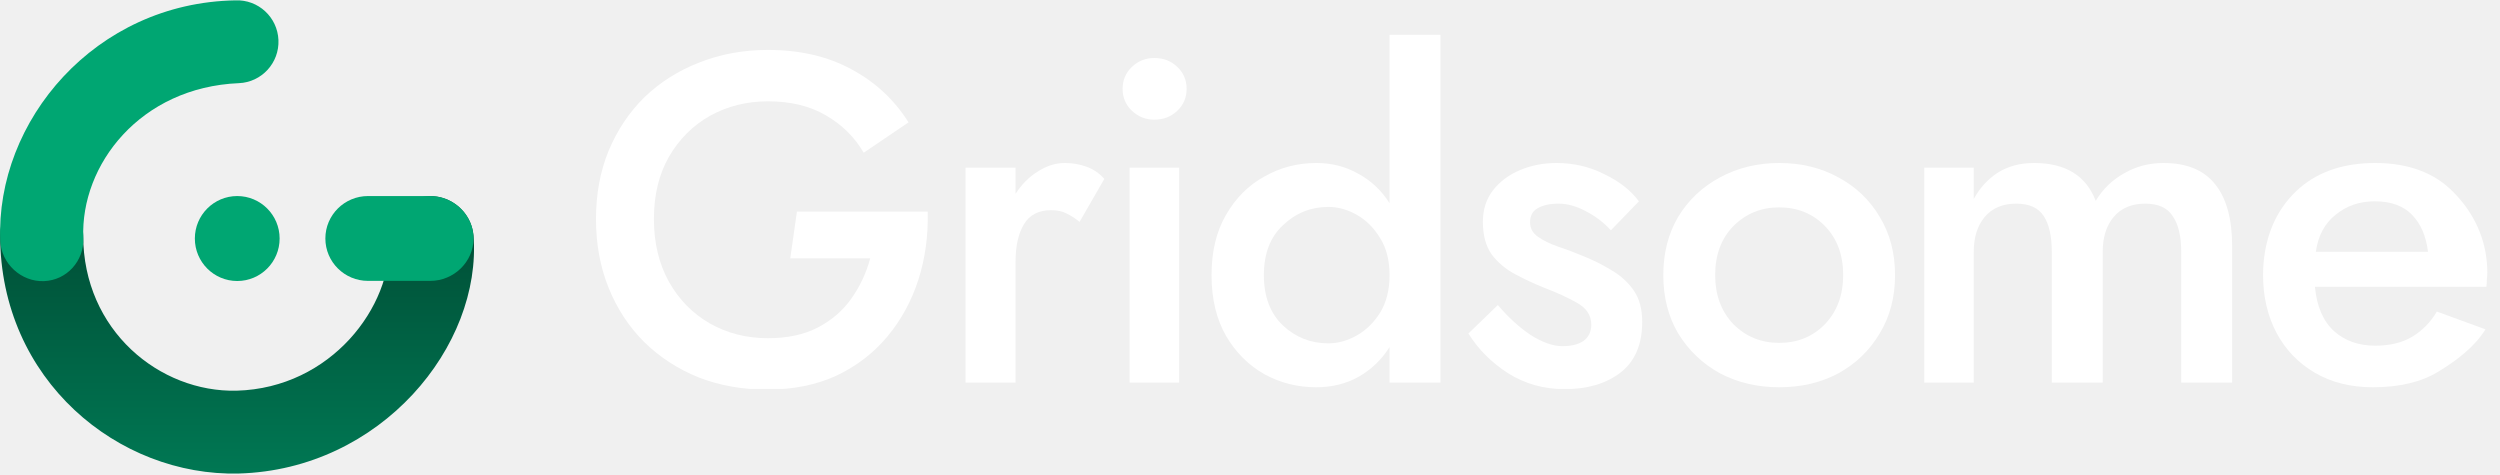
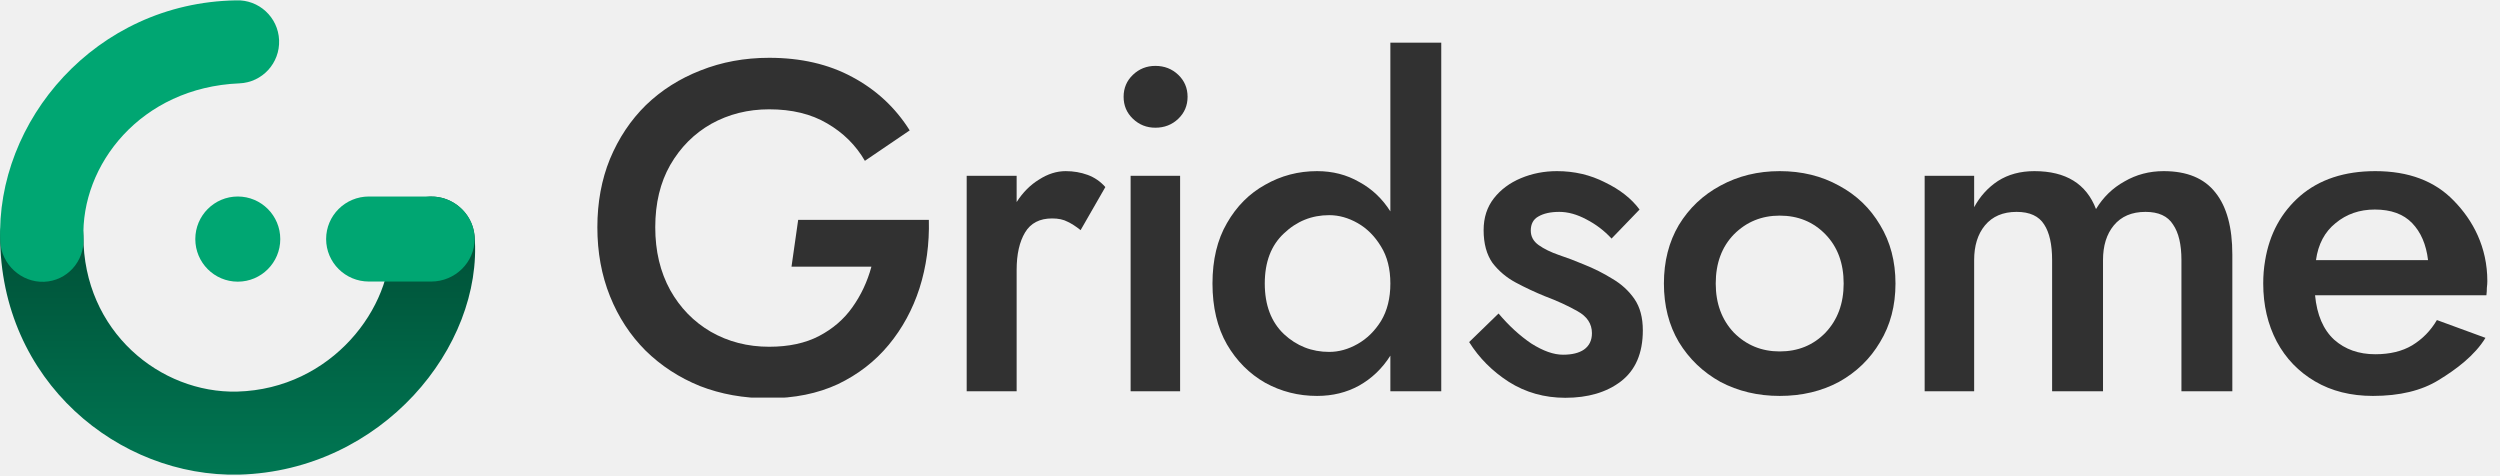
- <svg xmlns="http://www.w3.org/2000/svg" width="1292" height="245" viewBox="0 0 1292 245" fill="none">
+ <svg xmlns="http://www.w3.org/2000/svg" width="1289" height="245" viewBox="0 0 1289 245" fill="none">
  <path d="M221.494 101.381C233.274 100.815 243.701 109.953 244.718 121.743C249.124 178.78 196.925 242.674 123.366 244.717C61.377 246.247 0.068 196.619 0.068 121.58C0.068 109.754 9.841 100.167 21.634 100.167C33.427 100.167 42.987 109.754 42.987 121.58C42.987 170.939 82.675 202.883 122.316 201.905C171.115 200.549 202.839 158.295 201.189 123.795C200.623 111.983 209.715 101.948 221.494 101.381Z" fill="url(#paint0_linear)" />
  <path d="M168.15 123.24C168.15 111.133 178.026 101.318 190.208 101.318L222.354 101.318C234.537 101.318 244.718 111.133 244.718 123.24C244.718 135.348 234.537 145.163 222.354 145.163H190.208C178.026 145.163 168.15 135.348 168.15 123.24Z" fill="#00A672" />
  <path d="M100.7 123.272C100.7 111.147 110.513 101.318 122.604 101.318C134.696 101.318 144.509 111.147 144.509 123.272C144.509 135.397 134.696 145.227 122.604 145.227C110.513 145.227 100.7 135.397 100.7 123.272Z" fill="#00A672" />
  <path fill-rule="evenodd" clip-rule="evenodd" d="M143.902 20.696C144.392 32.512 135.236 42.488 123.453 42.979C72.588 45.097 41.535 85.076 43.046 123.036C43.517 134.852 34.537 144.814 22.753 145.286C10.969 145.758 0.606 136.221 0.136 124.405C-2.327 62.545 49.181 1.391 121.681 0.19C133.464 -0.3 143.413 8.88 143.902 20.696Z" fill="#00A672" />
  <g clip-path="url(#clip0)">
-     <path d="M408.408 133.495H449.737C447.645 141.221 444.345 148.224 439.838 154.502C435.491 160.618 429.777 165.528 422.694 169.231C415.611 172.933 406.999 174.784 396.858 174.784C385.75 174.784 375.69 172.209 366.675 167.057C357.821 161.906 350.819 154.743 345.668 145.568C340.517 136.231 337.941 125.446 337.941 113.212C337.941 100.817 340.517 90.112 345.668 81.098C350.98 71.922 358.063 64.84 366.916 59.849C375.931 54.859 385.911 52.364 396.858 52.364C408.609 52.364 418.589 54.779 426.799 59.608C435.169 64.437 441.689 70.876 446.357 78.925L469.537 63.23C462.132 51.479 452.233 42.303 439.838 35.703C427.604 29.104 413.277 25.803 396.858 25.803C384.141 25.803 372.309 27.977 361.363 32.323C350.578 36.508 341.161 42.464 333.112 50.191C325.224 57.918 319.027 67.174 314.519 77.959C310.173 88.583 308 100.334 308 113.212C308 126.09 310.173 137.921 314.519 148.706C318.866 159.492 324.983 168.828 332.87 176.716C340.919 184.604 350.336 190.72 361.121 195.067C371.907 199.252 383.658 201.345 396.375 201.345C409.896 201.345 421.889 198.93 432.352 194.101C442.816 189.111 451.589 182.35 458.672 173.818C465.754 165.287 471.067 155.548 474.608 144.602C478.149 133.495 479.759 121.743 479.437 109.349H411.856L408.408 133.495Z" fill="white" />
-     <path d="M557.921 114.661L570.719 92.446C568.143 89.549 565.085 87.456 561.543 86.168C558.002 84.881 554.219 84.237 550.195 84.237C545.526 84.237 540.939 85.686 536.431 88.583C531.924 91.32 528.061 95.183 524.841 100.173V86.651H499.005V197.723H524.841V135.185C524.841 127.136 526.29 120.697 529.188 115.868C532.085 111.039 536.753 108.624 543.192 108.624C546.412 108.624 549.068 109.188 551.16 110.314C553.253 111.28 555.507 112.729 557.921 114.661Z" fill="white" />
-     <path d="M583.786 86.651V197.723H609.381V86.651H583.786ZM580.164 45.91C580.164 50.418 581.774 54.201 584.993 57.259C588.213 60.318 592.076 61.847 596.583 61.847C601.252 61.847 605.195 60.318 608.415 57.259C611.634 54.201 613.244 50.418 613.244 45.91C613.244 41.403 611.634 37.62 608.415 34.562C605.195 31.503 601.252 29.974 596.583 29.974C592.076 29.974 588.213 31.503 584.993 34.562C581.774 37.62 580.164 41.403 580.164 45.91Z" fill="white" />
-     <path d="M653.169 142.187C653.169 131.08 656.469 122.468 663.069 116.351C669.669 110.073 677.476 106.934 686.49 106.934C691.481 106.934 696.39 108.302 701.219 111.039C706.049 113.775 710.073 117.8 713.292 123.112C716.512 128.263 718.122 134.621 718.122 142.187C718.122 149.753 716.512 156.192 713.292 161.504C710.073 166.655 706.049 170.599 701.219 173.335C696.39 176.072 691.481 177.44 686.49 177.44C677.476 177.44 669.669 174.382 663.069 168.265C656.469 161.987 653.169 153.294 653.169 142.187ZM626.125 142.187C626.125 154.421 628.62 164.884 633.61 173.577C638.601 182.108 645.201 188.708 653.41 193.377C661.62 197.884 670.554 200.137 680.212 200.137C688.261 200.137 695.505 198.367 701.944 194.825C708.544 191.123 713.936 185.972 718.122 179.372V197.723H744.441V17.311H718.122V105.002C713.936 98.402 708.544 93.332 701.944 89.79C695.505 86.088 688.261 84.237 680.212 84.237C670.554 84.237 661.62 86.571 653.41 91.239C645.201 95.746 638.601 102.346 633.61 111.039C628.62 119.57 626.125 129.953 626.125 142.187Z" fill="white" />
-     <path d="M774.079 157.641L758.867 172.37C764.019 180.579 770.86 187.421 779.391 192.894C788.084 198.367 797.823 201.103 808.608 201.103C820.359 201.103 829.937 198.286 837.342 192.652C844.908 186.857 848.691 178.084 848.691 166.333C848.691 159.733 847.242 154.341 844.344 150.155C841.447 145.97 837.664 142.509 832.996 139.772C828.328 136.875 823.337 134.38 818.025 132.287C813.84 130.517 809.574 128.907 805.228 127.458C801.042 126.009 797.582 124.319 794.845 122.387C792.108 120.456 790.74 117.961 790.74 114.902C790.74 111.522 792.028 109.107 794.604 107.658C797.34 106.049 800.962 105.244 805.469 105.244C809.977 105.244 814.645 106.532 819.474 109.107C824.464 111.683 828.81 114.983 832.513 119.007L847 104.036C842.815 98.402 836.859 93.734 829.132 90.032C821.567 86.168 813.276 84.237 804.262 84.237C797.662 84.237 791.465 85.444 785.669 87.859C779.874 90.273 775.206 93.734 771.665 98.241C768.123 102.749 766.353 108.222 766.353 114.661C766.353 121.583 767.882 127.217 770.94 131.563C774.16 135.748 778.184 139.129 783.013 141.704C787.843 144.28 792.833 146.614 797.984 148.706C804.423 151.121 810.057 153.697 814.886 156.433C819.876 159.17 822.372 162.953 822.372 167.782C822.372 171.484 821.003 174.301 818.267 176.233C815.691 178.004 812.069 178.889 807.401 178.889C802.572 178.889 797.099 176.957 790.982 173.094C785.026 169.07 779.391 163.918 774.079 157.641Z" fill="white" />
-     <path d="M886.396 142.187C886.396 131.724 889.535 123.273 895.813 116.834C902.252 110.395 910.139 107.175 919.476 107.175C928.973 107.175 936.861 110.395 943.139 116.834C949.417 123.273 952.556 131.724 952.556 142.187C952.556 152.489 949.417 160.94 943.139 167.54C936.861 173.979 928.973 177.199 919.476 177.199C910.139 177.199 902.252 173.979 895.813 167.54C889.535 160.94 886.396 152.489 886.396 142.187ZM859.594 142.187C859.594 153.616 862.169 163.677 867.32 172.37C872.633 181.062 879.796 187.903 888.81 192.894C897.986 197.723 908.208 200.137 919.476 200.137C930.905 200.137 941.127 197.723 950.141 192.894C959.156 187.903 966.239 181.062 971.39 172.37C976.702 163.677 979.358 153.616 979.358 142.187C979.358 130.758 976.702 120.697 971.39 112.005C966.239 103.312 959.156 96.551 950.141 91.722C941.127 86.732 930.905 84.237 919.476 84.237C908.208 84.237 897.986 86.732 888.81 91.722C879.796 96.551 872.633 103.312 867.32 112.005C862.169 120.697 859.594 130.758 859.594 142.187Z" fill="white" />
-     <path d="M1153.57 127.217C1153.57 113.212 1150.67 102.588 1144.88 95.344C1139.08 87.939 1130.15 84.237 1118.07 84.237C1110.67 84.237 1103.91 86.007 1097.79 89.549C1091.67 92.929 1086.76 97.678 1083.06 103.795C1078.07 90.756 1067.45 84.237 1051.19 84.237C1043.94 84.237 1037.67 85.927 1032.35 89.307C1027.2 92.688 1023.1 97.195 1020.04 102.829V86.651H994.445V197.723H1020.04V130.114C1020.04 122.709 1021.89 116.753 1025.59 112.246C1029.46 107.578 1034.93 105.244 1042.01 105.244C1048.77 105.244 1053.52 107.417 1056.26 111.763C1059 115.948 1060.36 122.065 1060.36 130.114V197.723H1086.68V130.114C1086.68 122.709 1088.53 116.753 1092.24 112.246C1096.1 107.578 1101.57 105.244 1108.66 105.244C1115.42 105.244 1120.17 107.417 1122.9 111.763C1125.8 115.948 1127.25 122.065 1127.25 130.114V197.723H1153.57V127.217Z" fill="white" />
-     <path d="M1196.35 148.224H1284.97C1285.13 146.936 1285.21 145.648 1285.21 144.36C1285.37 143.072 1285.45 141.946 1285.45 140.98C1285.45 123.434 1278.05 109.59 1268.07 99.449C1258.25 89.307 1244.72 84.237 1227.5 84.237C1211.56 84.237 1198.6 88.502 1188.62 97.034C1178.81 105.566 1172.77 116.673 1170.51 130.356C1170.19 132.287 1169.95 134.219 1169.79 136.151C1169.63 138.082 1169.55 140.094 1169.55 142.187C1169.55 153.294 1171.88 163.275 1176.55 172.128C1181.22 180.821 1187.82 187.662 1196.35 192.652C1204.88 197.642 1214.86 200.137 1226.29 200.137C1240.14 200.137 1251.48 197.401 1260.34 191.928C1269.35 186.455 1279.01 179.211 1284.48 170.196L1259.37 161.021C1256.15 166.494 1251.89 170.84 1246.58 174.06C1241.42 177.118 1235.07 178.647 1227.5 178.647C1218.97 178.647 1211.89 176.152 1206.25 171.162C1200.62 166.011 1197.32 158.365 1196.35 148.224ZM1196.83 130.114C1197.96 121.904 1201.34 115.546 1206.98 111.039C1212.61 106.371 1219.37 104.036 1227.26 104.036C1235.63 104.036 1242.07 106.371 1246.58 111.039C1251.08 115.707 1253.82 122.065 1254.78 130.114H1196.83Z" fill="white" />
+     <path d="M408.102 137.495H449.305C447.219 145.221 443.929 152.224 439.436 158.502C435.103 164.618 429.405 169.528 422.344 173.231C415.283 176.933 406.697 178.784 396.587 178.784C385.513 178.784 375.483 176.209 366.496 171.057C357.67 165.906 350.688 158.743 345.553 149.568C340.418 140.231 337.85 129.446 337.85 117.212C337.85 104.817 340.418 94.112 345.553 85.098C350.849 75.922 357.91 68.84 366.737 63.849C375.724 58.859 385.674 56.364 396.587 56.364C408.302 56.364 418.252 58.779 426.437 63.608C434.782 68.437 441.281 74.876 445.935 82.925L469.045 67.23C461.663 55.479 451.793 46.303 439.436 39.703C427.239 33.103 412.956 29.803 396.587 29.803C383.909 29.803 372.113 31.977 361.2 36.323C350.448 40.508 341.06 46.464 333.035 54.191C325.172 61.918 318.993 71.174 314.5 81.959C310.167 92.583 308 104.334 308 117.212C308 130.09 310.167 141.921 314.5 152.706C318.833 163.492 324.931 172.828 332.795 180.716C340.819 188.604 350.207 194.72 360.959 199.067C371.712 203.252 383.427 205.345 396.105 205.345C409.586 205.345 421.542 202.93 431.973 198.101C442.405 193.111 451.151 186.35 458.212 177.818C465.273 169.287 470.569 159.548 474.1 148.602C477.631 137.495 479.235 125.743 478.914 113.349H411.539L408.102 137.495Z" fill="#313131" />
+     <path d="M557.159 118.661L569.918 96.446C567.35 93.549 564.301 91.456 560.77 90.168C557.24 88.881 553.468 88.237 549.456 88.237C544.802 88.237 540.228 89.686 535.735 92.583C531.241 95.32 527.39 99.183 524.18 104.173V90.651H498.423V201.723H524.18V139.185C524.18 131.136 525.624 124.697 528.513 119.868C531.402 115.039 536.056 112.624 542.475 112.624C545.685 112.624 548.333 113.188 550.419 114.314C552.505 115.28 554.752 116.729 557.159 118.661Z" fill="#313131" />
+     <path d="M582.945 90.651V201.723H608.462V90.651H582.945ZM579.334 49.91C579.334 54.418 580.939 58.201 584.149 61.259C587.358 64.318 591.21 65.847 595.704 65.847C600.358 65.847 604.289 64.318 607.499 61.259C610.709 58.201 612.314 54.418 612.314 49.91C612.314 45.403 610.709 41.62 607.499 38.562C604.289 35.503 600.358 33.974 595.704 33.974C591.21 33.974 587.358 35.503 584.149 38.562C580.939 41.62 579.334 45.403 579.334 49.91Z" fill="#313131" />
+     <path d="M652.116 146.187C652.116 135.08 655.406 126.468 661.986 120.351C668.566 114.073 676.349 110.934 685.336 110.934C690.311 110.934 695.206 112.302 700.021 115.039C704.835 117.775 708.847 121.8 712.057 127.112C715.266 132.263 716.871 138.621 716.871 146.187C716.871 153.753 715.266 160.192 712.057 165.504C708.847 170.655 704.835 174.599 700.021 177.335C695.206 180.072 690.311 181.44 685.336 181.44C676.349 181.44 668.566 178.382 661.986 172.265C655.406 165.987 652.116 157.294 652.116 146.187ZM625.155 146.187C625.155 158.421 627.643 168.884 632.618 177.577C637.593 186.108 644.172 192.708 652.357 197.377C660.542 201.884 669.449 204.137 679.078 204.137C687.102 204.137 694.323 202.367 700.743 198.825C707.323 195.123 712.699 189.972 716.871 183.372V201.723H743.11V21.311H716.871V109.002C712.699 102.402 707.323 97.332 700.743 93.79C694.323 90.088 687.102 88.237 679.078 88.237C669.449 88.237 660.542 90.571 652.357 95.239C644.172 99.746 637.593 106.346 632.618 115.039C627.643 123.57 625.155 133.953 625.155 146.187Z" fill="#313131" />
+     <path d="M772.658 161.641L757.493 176.37C762.628 184.579 769.449 191.421 777.954 196.894C786.62 202.367 796.33 205.103 807.082 205.103C818.797 205.103 828.346 202.286 835.728 196.652C843.271 190.857 847.042 182.084 847.042 170.333C847.042 163.733 845.598 158.341 842.709 154.155C839.821 149.97 836.049 146.509 831.395 143.772C826.741 140.875 821.766 138.38 816.47 136.287C812.298 134.517 808.045 132.907 803.712 131.458C799.539 130.009 796.089 128.319 793.361 126.387C790.632 124.456 789.268 121.961 789.268 118.902C789.268 115.522 790.552 113.107 793.12 111.658C795.848 110.049 799.459 109.244 803.953 109.244C808.446 109.244 813.1 110.532 817.915 113.107C822.89 115.683 827.223 118.983 830.914 123.007L845.357 108.036C841.185 102.402 835.247 97.734 827.544 94.032C820.001 90.168 811.736 88.237 802.749 88.237C796.169 88.237 789.991 89.444 784.213 91.859C778.436 94.273 773.782 97.734 770.251 102.241C766.721 106.749 764.955 112.222 764.955 118.661C764.955 125.583 766.48 131.217 769.529 135.563C772.739 139.748 776.751 143.129 781.565 145.704C786.38 148.28 791.355 150.614 796.49 152.706C802.909 155.121 808.526 157.697 813.341 160.433C818.316 163.17 820.803 166.953 820.803 171.782C820.803 175.484 819.439 178.301 816.711 180.233C814.143 182.004 810.532 182.889 805.878 182.889C801.064 182.889 795.607 180.957 789.509 177.094C783.571 173.07 777.954 167.918 772.658 161.641Z" fill="#313131" />
+     <path d="M884.632 146.187C884.632 135.724 887.762 127.273 894.021 120.834C900.44 114.395 908.304 111.175 917.612 111.175C927.08 111.175 934.944 114.395 941.203 120.834C947.462 127.273 950.591 135.724 950.591 146.187C950.591 156.489 947.462 164.94 941.203 171.54C934.944 177.979 927.08 181.199 917.612 181.199C908.304 181.199 900.44 177.979 894.021 171.54C887.762 164.94 884.632 156.489 884.632 146.187ZM857.912 146.187C857.912 157.616 860.48 167.677 865.615 176.37C870.911 185.062 878.053 191.903 887.04 196.894C896.187 201.723 906.378 204.137 917.612 204.137C929.006 204.137 939.197 201.723 948.184 196.894C957.171 191.903 964.232 185.062 969.367 176.37C974.663 167.677 977.311 157.616 977.311 146.187C977.311 134.758 974.663 124.697 969.367 116.005C964.232 107.312 957.171 100.551 948.184 95.722C939.197 90.732 929.006 88.237 917.612 88.237C906.378 88.237 896.187 90.732 887.04 95.722C878.053 100.551 870.911 107.312 865.615 116.005C860.48 124.697 857.912 134.758 857.912 146.187Z" fill="#313131" />
+     <path d="M1150.99 131.217C1150.99 117.212 1148.1 106.588 1142.32 99.344C1136.55 91.939 1127.64 88.237 1115.6 88.237C1108.22 88.237 1101.48 90.007 1095.38 93.549C1089.28 96.929 1084.39 101.678 1080.7 107.795C1075.72 94.756 1065.13 88.237 1048.92 88.237C1041.7 88.237 1035.44 89.927 1030.15 93.307C1025.01 96.688 1020.92 101.195 1017.87 106.829V90.651H992.352V201.723H1017.87V134.114C1017.87 126.709 1019.71 120.753 1023.41 116.246C1027.26 111.578 1032.71 109.244 1039.77 109.244C1046.52 109.244 1051.25 111.417 1053.98 115.763C1056.71 119.948 1058.07 126.065 1058.07 134.114V201.723H1084.31V134.114C1084.31 126.709 1086.15 120.753 1089.85 116.246C1093.7 111.578 1099.15 109.244 1106.21 109.244C1112.96 109.244 1117.69 111.417 1120.42 115.763C1123.31 119.948 1124.75 126.065 1124.75 134.114V201.723H1150.99V131.217Z" fill="#313131" />
+     <path d="M1193.64 152.224H1281.99C1282.15 150.936 1282.23 149.648 1282.23 148.36C1282.39 147.072 1282.47 145.946 1282.47 144.98C1282.47 127.434 1275.09 113.59 1265.14 103.449C1255.35 93.307 1241.87 88.237 1224.7 88.237C1208.81 88.237 1195.89 92.502 1185.94 101.034C1176.15 109.566 1170.13 120.673 1167.89 134.356C1167.56 136.287 1167.32 138.219 1167.16 140.151C1167 142.082 1166.92 144.094 1166.92 146.187C1166.92 157.294 1169.25 167.275 1173.9 176.128C1178.56 184.821 1185.14 191.662 1193.64 196.652C1202.15 201.642 1212.1 204.137 1223.49 204.137C1237.29 204.137 1248.61 201.401 1257.43 195.928C1266.42 190.455 1276.05 183.211 1281.51 174.196L1256.47 165.021C1253.26 170.494 1249.01 174.84 1243.71 178.06C1238.58 181.118 1232.24 182.647 1224.7 182.647C1216.19 182.647 1209.13 180.152 1203.51 175.162C1197.9 170.011 1194.61 162.365 1193.64 152.224ZM1194.12 134.114C1195.25 125.904 1198.62 119.546 1204.23 115.039C1209.85 110.371 1216.59 108.036 1224.46 108.036C1232.8 108.036 1239.22 110.371 1243.71 115.039C1248.21 119.707 1250.94 126.065 1251.9 134.114H1194.12Z" fill="#313131" />
  </g>
  <defs>
    <linearGradient id="paint0_linear" x1="132.189" y1="252.705" x2="132.189" y2="120.659" gradientUnits="userSpaceOnUse">
      <stop stop-color="#007A55" />
      <stop offset="1" stop-color="#005037" />
    </linearGradient>
    <clipPath id="clip0">
-       <rect width="984" height="183" fill="white" transform="translate(308 18)" />
+       <rect width="981" height="183" fill="white" transform="translate(308 22)" />
    </clipPath>
  </defs>
</svg>
